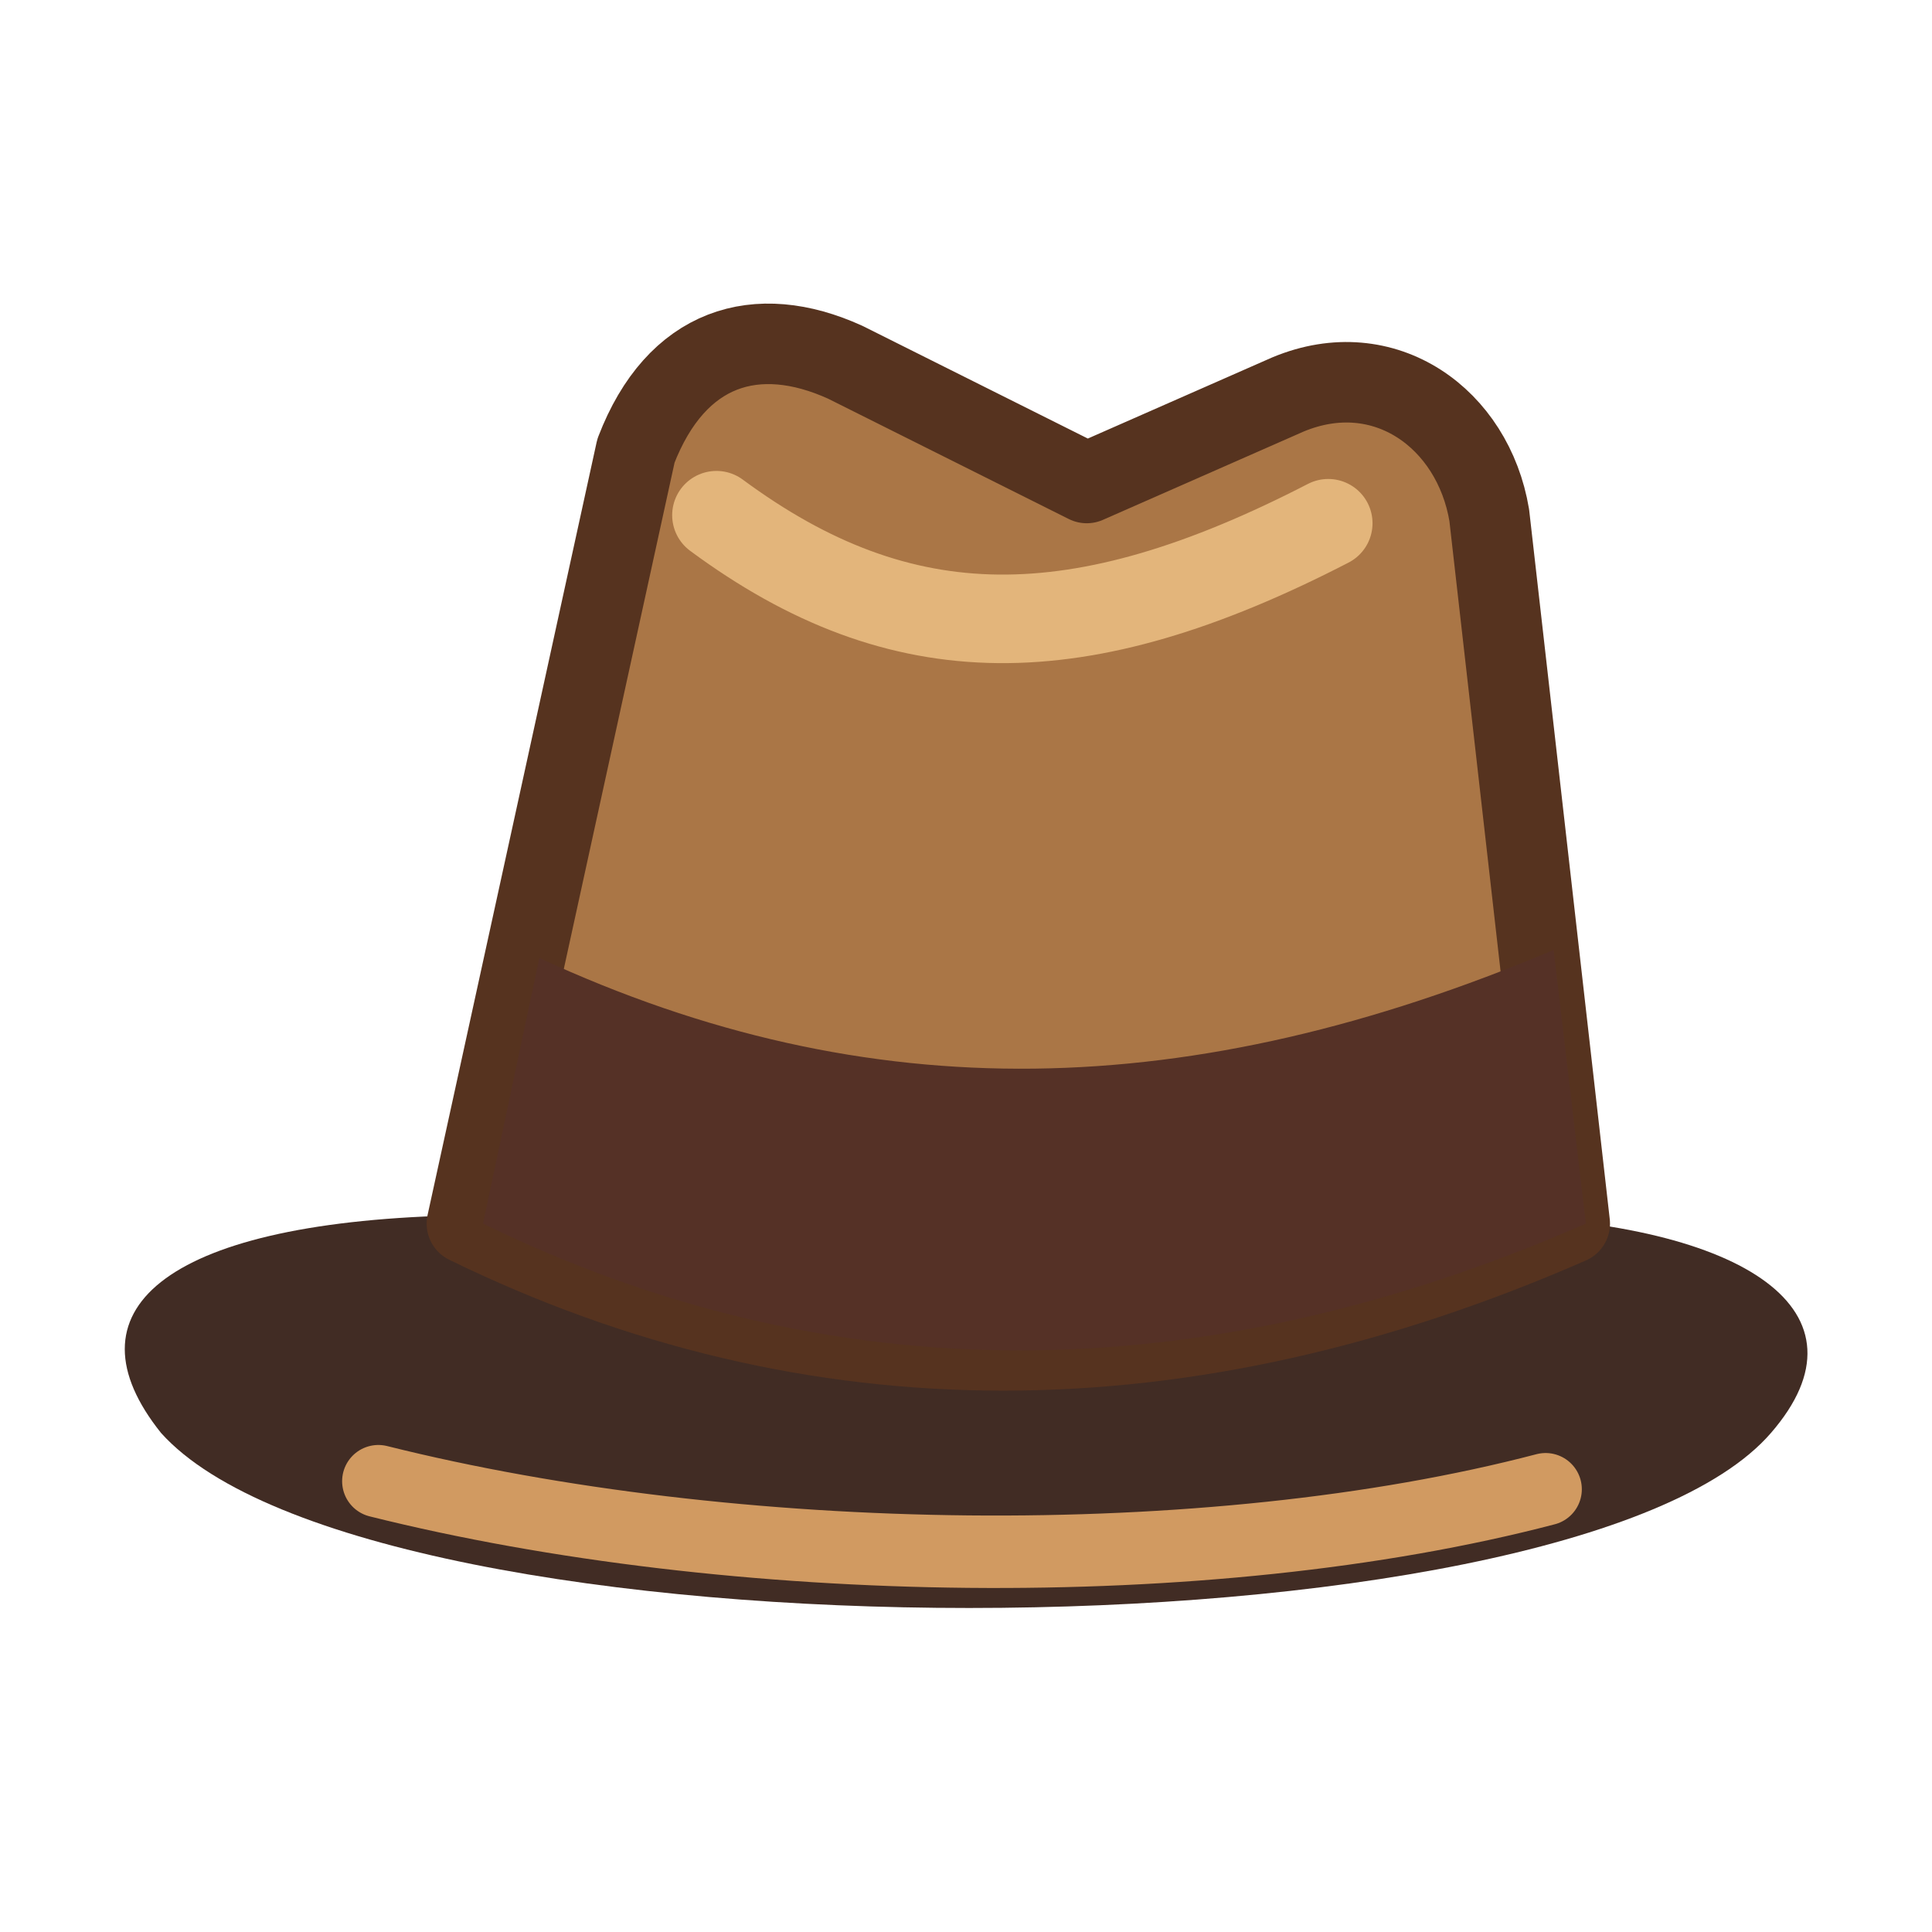
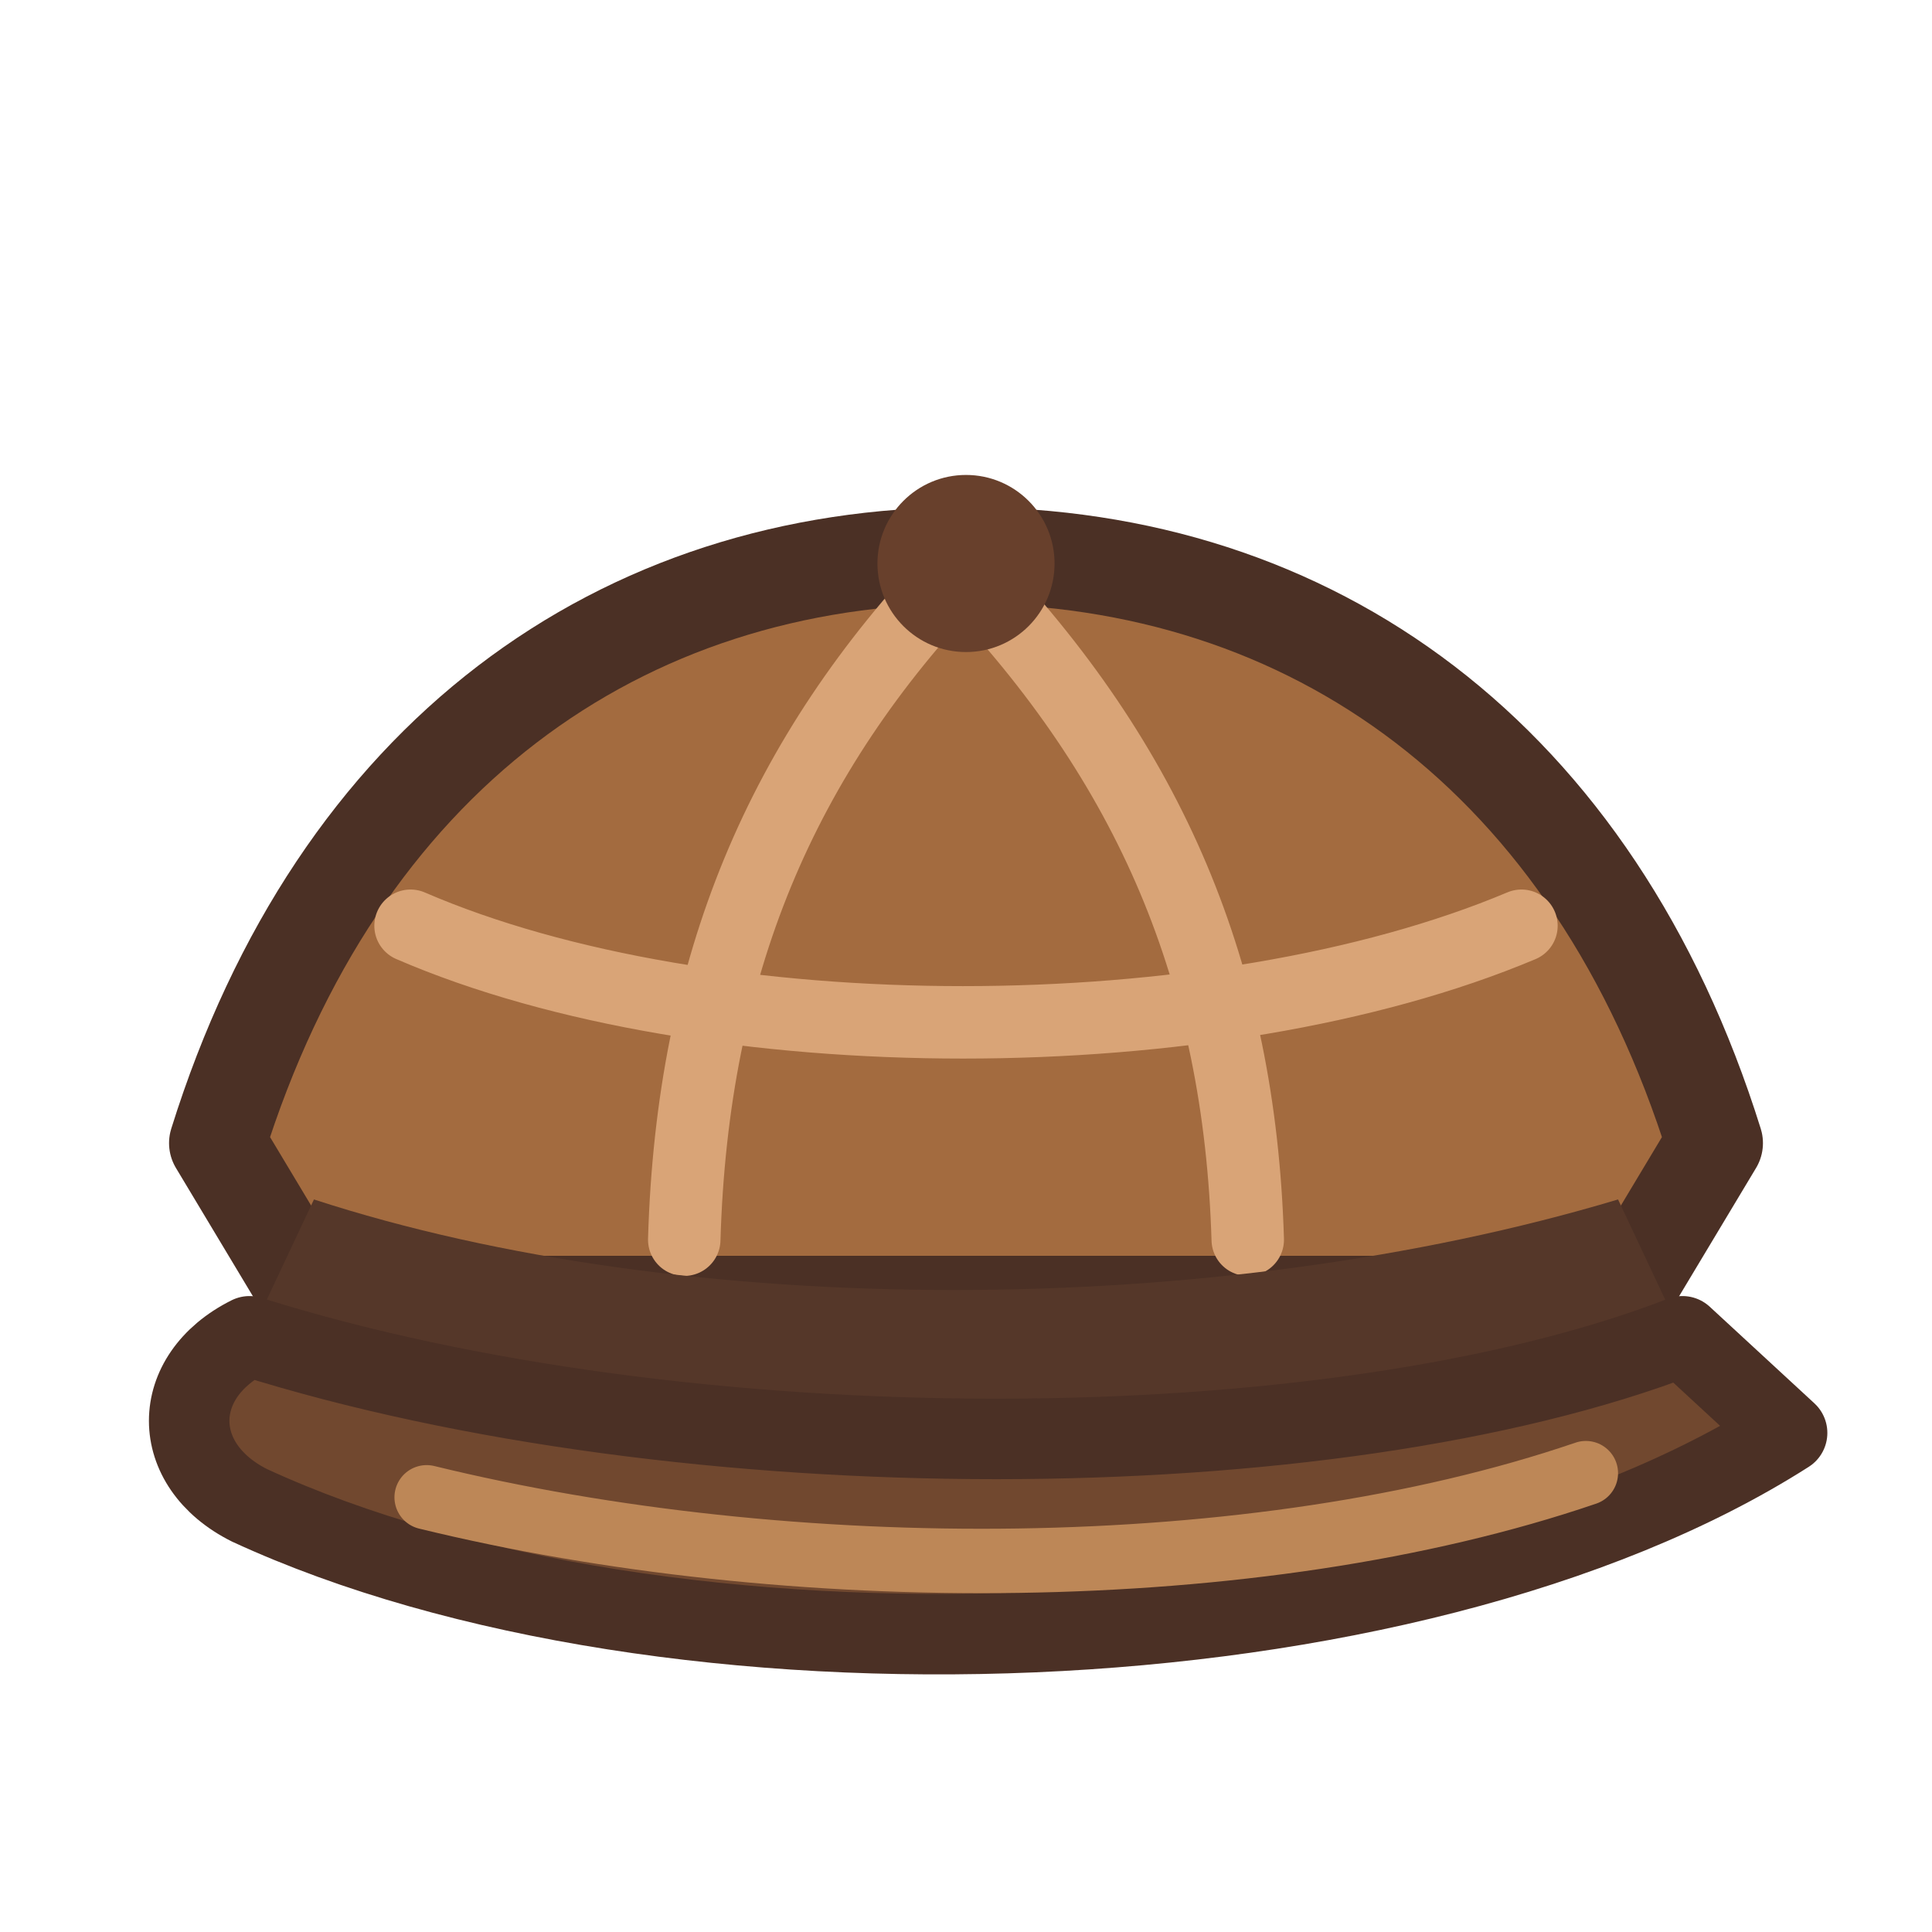
<svg xmlns="http://www.w3.org/2000/svg" width="24" height="24" viewBox="0 0 24 24">
-   <path fill="#412c24" d="M2 17.8c2.6 2.9 17.5 2.9 20 0 1.3-1.5-.3-2.6-3.5-2.7H5.6C2 15.2.8 16.3 2 17.8Z" />
-   <path fill="#aa7646" stroke="#56331f" stroke-linejoin="round" stroke-width="1" d="m5.8 15.2 2.1-9.6C8.4 4.3 9.4 4 10.5 4.5l3 1.5 2.5-1.1c1.2-.5 2.3.3 2.5 1.5l1 8.8c-4.8 2.1-9.4 2.1-13.7 0Z" />
-   <path fill="#553126" d="m6.7 11.9-.7 3.3c4.3 2.1 8.9 2.1 13.7 0l-.4-3.4c-4.5 1.9-8.5 2-12.6.1Z" />
-   <path fill="none" stroke="#e3b57b" stroke-linecap="round" stroke-width="1.1" d="M8.9 6.4c2.3 1.7 4.5 1.7 7.6.1" />
-   <path fill="none" stroke="#d19a61" stroke-linecap="round" stroke-width=".9" d="M4.7 18.4c4.4 1.1 10.3 1.2 14.5.1" />
+   <path d="M2.7 14.2c1.5-4.8 5-7.3 9.3-7.3s7.8 2.5 9.3 7.3l-1.2 2H3.9Z" fill="#a36b3f" stroke="#4b3025" stroke-linejoin="round" stroke-width="1.2" />
+   <path d="M11.9 7.1c-2.2 2.3-3.3 4.9-3.4 8.3m3.5-8.3c2.3 2.4 3.4 5 3.5 8.3M5.1 11.5c3.7 1.6 10 1.6 13.8 0" fill="none" stroke="#d9a477" stroke-linecap="round" stroke-width=".9" />
+   <circle cx="12" cy="7" r="1.1" fill="#68402c" />
+   <path d="M3.9 14.9c4.6 1.5 11.2 1.5 16.2 0l.8 1.7c-4.5 1.7-12.4 1.7-17.8 0Z" fill="#553729" />
+   <path d="M3.1 16.6c5.4 1.7 13.4 1.7 17.8 0l1.3 1.2c-4.7 3-13.9 3.3-19.1.9-1-.5-1-1.6 0-2.1Z" fill="#71482f" stroke="#4b3025" stroke-linejoin="round" stroke-width="1" />
+   <path d="M5.3 18.6c4.5 1.1 10.3 1.1 14.4-.3" fill="none" stroke="#bd8757" stroke-linecap="round" stroke-width=".8" />
</svg>
